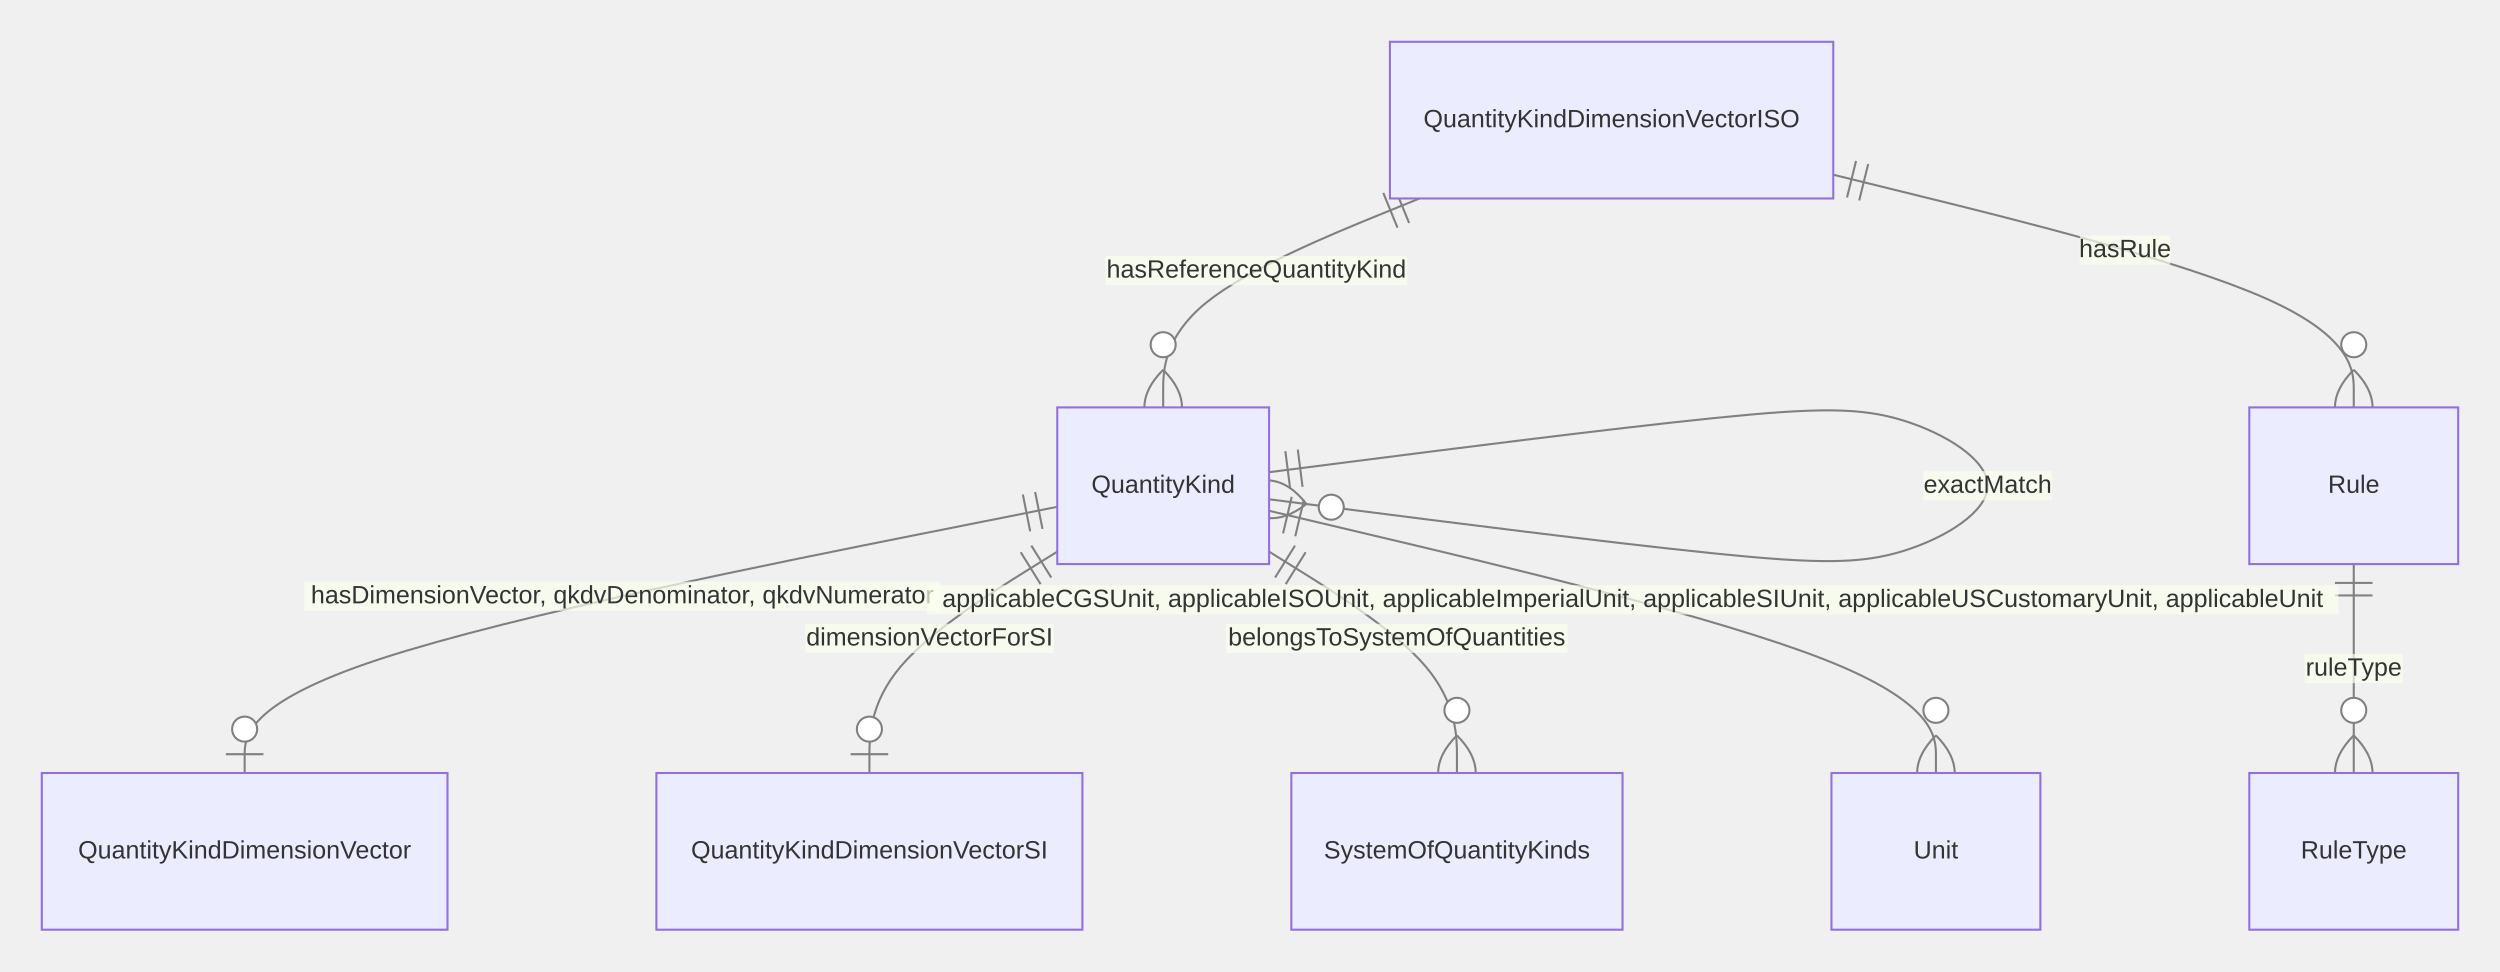
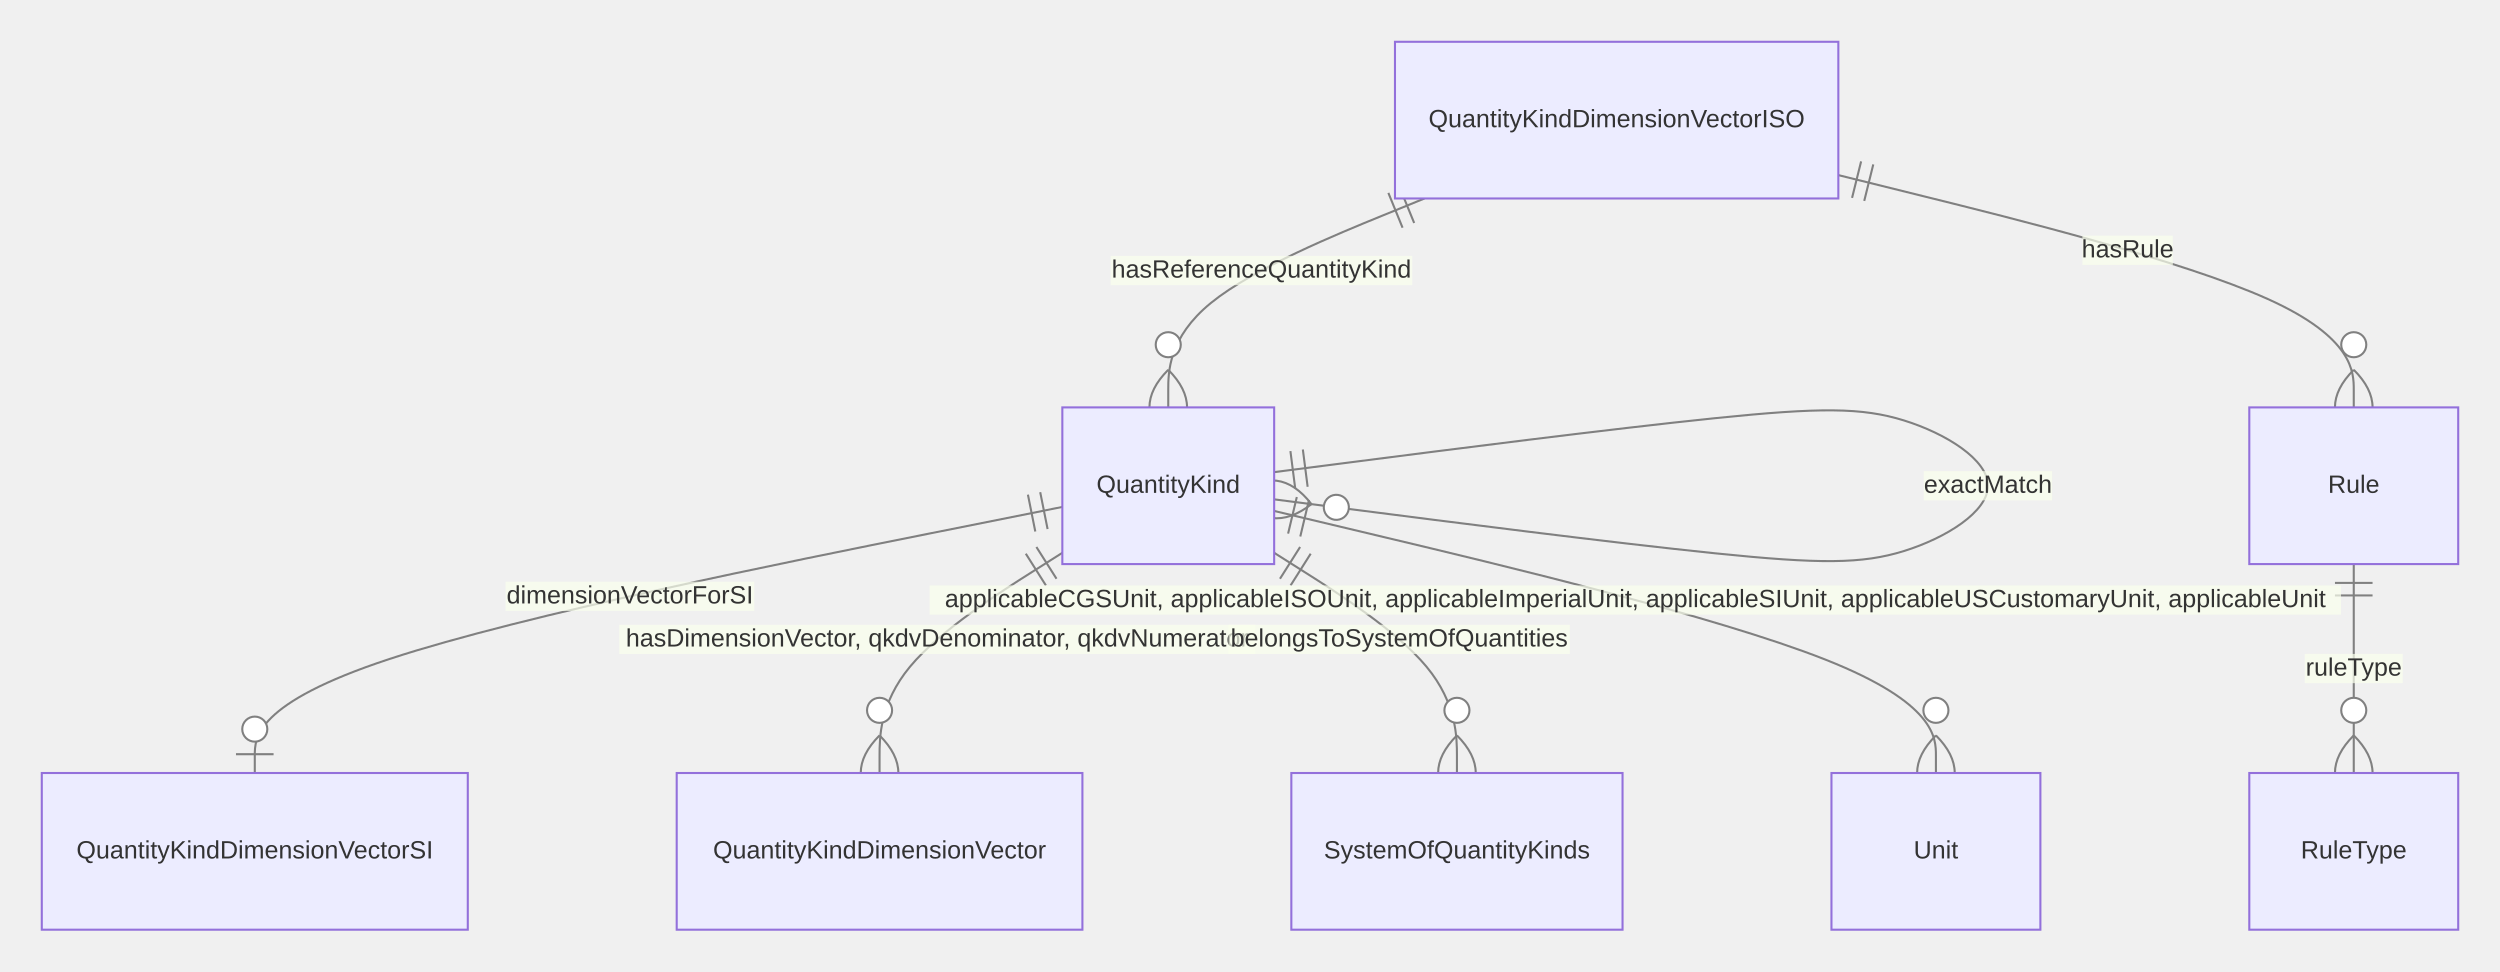
<svg xmlns="http://www.w3.org/2000/svg" aria-roledescription="er" role="graphics-document document" viewBox="0 0 1196.632 465" height="465" width="1196.632" id="container">
  <style>#container{font-family:"trebuchet ms",verdana,arial,sans-serif;font-size:16px;fill:#333;}#container .error-icon{fill:#552222;}#container .error-text{fill:#552222;stroke:#552222;}#container .edge-thickness-normal{stroke-width:1px;}#container .edge-thickness-thick{stroke-width:3.5px;}#container .edge-pattern-solid{stroke-dasharray:0;}#container .edge-thickness-invisible{stroke-width:0;fill:none;}#container .edge-pattern-dashed{stroke-dasharray:3;}#container .edge-pattern-dotted{stroke-dasharray:2;}#container .marker{fill:#333333;stroke:#333333;}#container .marker.cross{stroke:#333333;}#container svg{font-family:"trebuchet ms",verdana,arial,sans-serif;font-size:16px;}#container p{margin:0;}#container .entityBox{fill:#ECECFF;stroke:#9370DB;}#container .attributeBoxOdd{fill:#ffffff;stroke:#9370DB;}#container .attributeBoxEven{fill:#f2f2f2;stroke:#9370DB;}#container .relationshipLabelBox{fill:hsl(80, 100%, 96.275%);opacity:0.7;background-color:hsl(80, 100%, 96.275%);}#container .relationshipLabelBox rect{opacity:0.5;}#container .relationshipLine{stroke:#333333;}#container .entityTitleText{text-anchor:middle;font-size:18px;fill:#333;}#container #MD_PARENT_START{fill:#f5f5f5!important;stroke:#333333!important;stroke-width:1;}#container #MD_PARENT_END{fill:#f5f5f5!important;stroke:#333333!important;stroke-width:1;}#container :root{--mermaid-font-family:"trebuchet ms",verdana,arial,sans-serif;}</style>
  <g />
  <defs>
    <marker orient="auto" markerHeight="240" markerWidth="190" refY="7" refX="0" id="MD_PARENT_START">
      <path d="M 18,7 L9,13 L1,7 L9,1 Z" />
    </marker>
  </defs>
  <defs>
    <marker orient="auto" markerHeight="28" markerWidth="20" refY="7" refX="19" id="MD_PARENT_END">
      <path d="M 18,7 L9,13 L1,7 L9,1 Z" />
    </marker>
  </defs>
  <defs>
    <marker orient="auto" markerHeight="18" markerWidth="18" refY="9" refX="0" id="ONLY_ONE_START">
      <path d="M9,0 L9,18 M15,0 L15,18" fill="none" stroke="gray" />
    </marker>
  </defs>
  <defs>
    <marker orient="auto" markerHeight="18" markerWidth="18" refY="9" refX="18" id="ONLY_ONE_END">
      <path d="M3,0 L3,18 M9,0 L9,18" fill="none" stroke="gray" />
    </marker>
  </defs>
  <defs>
    <marker orient="auto" markerHeight="18" markerWidth="30" refY="9" refX="0" id="ZERO_OR_ONE_START">
      <circle r="6" cy="9" cx="21" fill="white" stroke="gray" />
      <path d="M9,0 L9,18" fill="none" stroke="gray" />
    </marker>
  </defs>
  <defs>
    <marker orient="auto" markerHeight="18" markerWidth="30" refY="9" refX="30" id="ZERO_OR_ONE_END">
      <circle r="6" cy="9" cx="9" fill="white" stroke="gray" />
      <path d="M21,0 L21,18" fill="none" stroke="gray" />
    </marker>
  </defs>
  <defs>
    <marker orient="auto" markerHeight="36" markerWidth="45" refY="18" refX="18" id="ONE_OR_MORE_START">
      <path d="M0,18 Q 18,0 36,18 Q 18,36 0,18 M42,9 L42,27" fill="none" stroke="gray" />
    </marker>
  </defs>
  <defs>
    <marker orient="auto" markerHeight="36" markerWidth="45" refY="18" refX="27" id="ONE_OR_MORE_END">
      <path d="M3,9 L3,27 M9,18 Q27,0 45,18 Q27,36 9,18" fill="none" stroke="gray" />
    </marker>
  </defs>
  <defs>
    <marker orient="auto" markerHeight="36" markerWidth="57" refY="18" refX="18" id="ZERO_OR_MORE_START">
      <circle r="6" cy="18" cx="48" fill="white" stroke="gray" />
      <path d="M0,18 Q18,0 36,18 Q18,36 0,18" fill="none" stroke="gray" />
    </marker>
  </defs>
  <defs>
    <marker orient="auto" markerHeight="36" markerWidth="57" refY="18" refX="39" id="ZERO_OR_MORE_END">
      <circle r="6" cy="18" cx="9" fill="white" stroke="gray" />
      <path d="M21,18 Q39,0 57,18 Q39,36 21,18" fill="none" stroke="gray" />
    </marker>
  </defs>
-   <path style="stroke: gray; fill: none;" marker-start="url(#ONLY_ONE_START)" marker-end="url(#ZERO_OR_ONE_END)" d="M506.061,242.589L441.233,255.491C376.406,268.393,246.751,294.196,181.924,315.432C117.097,336.667,117.097,353.333,117.097,361.667L117.097,370" class="er relationshipLine" />
-   <path style="stroke: gray; fill: none;" marker-start="url(#ONLY_ONE_START)" marker-end="url(#ZERO_OR_ONE_END)" d="M506.061,264.047L491.075,273.373C476.089,282.698,446.118,301.349,431.132,319.008C416.146,336.667,416.146,353.333,416.146,361.667L416.146,370" class="er relationshipLine" />
-   <path style="stroke: gray; fill: none;" marker-start="url(#ONLY_ONE_START)" marker-end="url(#ZERO_OR_MORE_END)" d="M607.451,226.022L647.916,220.852C688.38,215.682,769.309,205.341,819.89,200.17C870.471,195,890.703,195,910.935,201.25C931.168,207.5,951.4,220,951.4,232.5C951.4,245,931.168,257.5,910.935,263.75C890.703,270,870.471,270,819.89,264.83C769.309,259.659,688.38,249.318,647.916,244.148L607.451,238.978" class="er relationshipLine" />
-   <path style="stroke: gray; fill: none;" marker-start="url(#ONLY_ONE_START)" marker-end="url(#ZERO_OR_MORE_END)" d="M607.451,264.047L622.437,273.373C637.423,282.698,667.394,301.349,682.38,319.008C697.366,336.667,697.366,353.333,697.366,361.667L697.366,370" class="er relationshipLine" />
-   <path style="stroke: gray; fill: none;" marker-start="url(#ONLY_ONE_START)" marker-end="url(#ZERO_OR_MORE_END)" d="M607.451,244.493L660.648,257.077C713.845,269.662,820.239,294.831,873.435,315.749C926.632,336.667,926.632,353.333,926.632,361.667L926.632,370" class="er relationshipLine" />
-   <path style="stroke: gray; fill: none;" marker-start="url(#ONLY_ONE_START)" marker-end="url(#ZERO_OR_MORE_END)" d="M679.404,95L658.962,103.333C638.521,111.667,597.639,128.333,577.197,145C556.756,161.667,556.756,178.333,556.756,186.667L556.756,195" class="er relationshipLine" />
-   <path style="stroke: gray; fill: none;" marker-start="url(#ONLY_ONE_START)" marker-end="url(#ZERO_OR_MORE_END)" d="M877.499,83.636L919.021,93.863C960.543,104.091,1043.588,124.545,1085.11,143.106C1126.632,161.667,1126.632,178.333,1126.632,186.667L1126.632,195" class="er relationshipLine" />
+   <path style="stroke: gray; fill: none;" marker-start="url(#ONLY_ONE_START)" marker-end="url(#ZERO_OR_ONE_END)" d="M508.489,242.645L444.066,255.538C379.644,268.43,250.798,294.215,186.376,315.441C121.953,336.667,121.953,353.333,121.953,361.667L121.953,370" class="er relationshipLine" />
+   <path style="stroke: gray; fill: none;" marker-start="url(#ONLY_ONE_START)" marker-end="url(#ZERO_OR_MORE_END)" d="M609.88,225.986L650.074,220.822C690.269,215.658,770.659,205.329,820.902,200.164C871.145,195,891.243,195,911.34,201.25C931.437,207.5,951.535,220,951.535,232.5C951.535,245,931.437,257.5,911.34,263.75C891.243,270,871.145,270,820.902,264.836C770.659,259.671,690.269,249.342,650.074,244.178L609.88,239.014" class="er relationshipLine" />
+   <path style="stroke: gray; fill: none;" marker-start="url(#ONLY_ONE_START)" marker-end="url(#ZERO_OR_MORE_END)" d="M508.489,264.602L493.908,273.835C479.327,283.068,450.165,301.534,435.584,319.1C421.003,336.667,421.003,353.333,421.003,361.667L421.003,370" class="er relationshipLine" />
+   <path style="stroke: gray; fill: none;" marker-start="url(#ONLY_ONE_START)" marker-end="url(#ZERO_OR_MORE_END)" d="M609.88,264.602L624.461,273.835C639.042,283.068,668.204,301.534,682.785,319.1C697.366,336.667,697.366,353.333,697.366,361.667L697.366,370" class="er relationshipLine" />
+   <path style="stroke: gray; fill: none;" marker-start="url(#ONLY_ONE_START)" marker-end="url(#ZERO_OR_MORE_END)" d="M609.88,244.572L662.672,257.143C715.464,269.715,821.048,294.857,873.84,315.762C926.632,336.667,926.632,353.333,926.632,361.667L926.632,370" class="er relationshipLine" />
+   <path style="stroke: gray; fill: none;" marker-start="url(#ONLY_ONE_START)" marker-end="url(#ZERO_OR_MORE_END)" d="M681.832,95L661.391,103.333C640.949,111.667,600.067,128.333,579.626,145C559.184,161.667,559.184,178.333,559.184,186.667L559.184,195" class="er relationshipLine" />
+   <path style="stroke: gray; fill: none;" marker-start="url(#ONLY_ONE_START)" marker-end="url(#ZERO_OR_MORE_END)" d="M879.927,83.816L921.044,94.013C962.162,104.21,1044.397,124.605,1085.515,143.136C1126.632,161.667,1126.632,178.333,1126.632,186.667L1126.632,195" class="er relationshipLine" />
  <path style="stroke: gray; fill: none;" marker-start="url(#ONLY_ONE_START)" marker-end="url(#ZERO_OR_MORE_END)" d="M1126.632,270L1126.632,278.333C1126.632,286.667,1126.632,303.333,1126.632,320C1126.632,336.667,1126.632,353.333,1126.632,361.667L1126.632,370" class="er relationshipLine" />
-   <g transform="translate(506.0607,195 )" id="entity-QuantityKind-6f79b338-e354-5d95-8035-8883644476ff">
+   <g transform="translate(508.489,195 )" id="entity-QuantityKind-6f79b338-e354-5d95-8035-8883644476ff">
    <rect height="75" width="101.391" y="0" x="0" class="er entityBox" />
    <text style="dominant-baseline: middle; text-anchor: middle; font-size: 12px;" transform="translate(50.69531,37.5)" y="0" x="0" id="text-entity-QuantityKind-6f79b338-e354-5d95-8035-8883644476ff" class="er entityLabel">QuantityKind</text>
  </g>
-   <g transform="translate(665.2798,20 )" id="entity-QuantityKindDimensionVectorISO-a93e18f3-1713-596b-9123-32bd9da7550b">
+   <g transform="translate(667.7081,20 )" id="entity-QuantityKindDimensionVectorISO-a93e18f3-1713-596b-9123-32bd9da7550b">
    <rect height="75" width="212.219" y="0" x="0" class="er entityBox" />
    <text style="dominant-baseline: middle; text-anchor: middle; font-size: 12px;" transform="translate(106.1094,37.5)" y="0" x="0" id="text-entity-QuantityKindDimensionVectorISO-a93e18f3-1713-596b-9123-32bd9da7550b" class="er entityLabel">QuantityKindDimensionVectorISO</text>
  </g>
  <g transform="translate(1076.632,195 )" id="entity-Rule-886caf8e-59ff-5db3-a492-27242971196f">
    <rect height="75" width="100" y="0" x="0" class="er entityBox" />
    <text style="dominant-baseline: middle; text-anchor: middle; font-size: 12px;" transform="translate(50,37.5)" y="0" x="0" id="text-entity-Rule-886caf8e-59ff-5db3-a492-27242971196f" class="er entityLabel">Rule</text>
  </g>
-   <g transform="translate(20,370 )" id="entity-QuantityKindDimensionVector-bfa1bf26-fcae-516f-8f63-2f454f3dac1b">
+   <g transform="translate(20,370 )" id="entity-QuantityKindDimensionVectorSI-2681a9c0-d385-5c75-b278-85a805bca5b5">
+     <rect height="75" width="203.906" y="0" x="0" class="er entityBox" />
+     <text style="dominant-baseline: middle; text-anchor: middle; font-size: 12px;" transform="translate(101.9531,37.5)" y="0" x="0" id="text-entity-QuantityKindDimensionVectorSI-2681a9c0-d385-5c75-b278-85a805bca5b5" class="er entityLabel">QuantityKindDimensionVectorSI</text>
+   </g>
+   <g transform="translate(323.9062,370 )" id="entity-QuantityKindDimensionVector-bfa1bf26-fcae-516f-8f63-2f454f3dac1b">
    <rect height="75" width="194.193" y="0" x="0" class="er entityBox" />
    <text style="dominant-baseline: middle; text-anchor: middle; font-size: 12px;" transform="translate(97.09654,37.5)" y="0" x="0" id="text-entity-QuantityKindDimensionVector-bfa1bf26-fcae-516f-8f63-2f454f3dac1b" class="er entityLabel">QuantityKindDimensionVector</text>
-   </g>
-   <g transform="translate(314.1931,370 )" id="entity-QuantityKindDimensionVectorSI-2681a9c0-d385-5c75-b278-85a805bca5b5">
-     <rect height="75" width="203.906" y="0" x="0" class="er entityBox" />
-     <text style="dominant-baseline: middle; text-anchor: middle; font-size: 12px;" transform="translate(101.9531,37.5)" y="0" x="0" id="text-entity-QuantityKindDimensionVectorSI-2681a9c0-d385-5c75-b278-85a805bca5b5" class="er entityLabel">QuantityKindDimensionVectorSI</text>
  </g>
  <g transform="translate(618.0993,370 )" id="entity-SystemOfQuantityKinds-09c2a533-d4ff-5ffb-9642-53498359216a">
    <rect height="75" width="158.533" y="0" x="0" class="er entityBox" />
    <text style="dominant-baseline: middle; text-anchor: middle; font-size: 12px;" transform="translate(79.26643,37.5)" y="0" x="0" id="text-entity-SystemOfQuantityKinds-09c2a533-d4ff-5ffb-9642-53498359216a" class="er entityLabel">SystemOfQuantityKinds</text>
  </g>
  <g transform="translate(876.6322,370 )" id="entity-Unit-c57ac1ea-0a24-509a-a80e-23f8c03ca739">
    <rect height="75" width="100" y="0" x="0" class="er entityBox" />
    <text style="dominant-baseline: middle; text-anchor: middle; font-size: 12px;" transform="translate(50,37.5)" y="0" x="0" id="text-entity-Unit-c57ac1ea-0a24-509a-a80e-23f8c03ca739" class="er entityLabel">Unit</text>
  </g>
  <g transform="translate(1076.632,370 )" id="entity-RuleType-d54df1a6-a17d-5920-9344-6f805c739e55">
    <rect height="75" width="100" y="0" x="0" class="er entityBox" />
    <text style="dominant-baseline: middle; text-anchor: middle; font-size: 12px;" transform="translate(50,37.5)" y="0" x="0" id="text-entity-RuleType-d54df1a6-a17d-5920-9344-6f805c739e55" class="er entityLabel">RuleType</text>
  </g>
-   <rect height="14" width="304.498" y="278.382" x="145.641" class="er relationshipLabelBox" />
-   <text style="text-anchor: middle; dominant-baseline: middle; font-size: 12px;" y="285.382" x="297.891" id="rel1" class="er relationshipLabel">hasDimensionVector, qkdvDenominator, qkdvNumerator</text>
-   <rect height="14" width="119.078" y="298.547" x="385.401" class="er relationshipLabelBox" />
-   <text style="text-anchor: middle; dominant-baseline: middle; font-size: 12px;" y="305.547" x="444.94" id="rel2" class="er relationshipLabel">dimensionVectorForSI</text>
-   <rect height="14" width="61.453" y="225.5" x="920.673" class="er relationshipLabelBox" />
-   <text style="text-anchor: middle; dominant-baseline: middle; font-size: 12px;" y="232.5" x="951.4" id="rel3" class="er relationshipLabel">exactMatch</text>
-   <rect height="14" width="163.429" y="298.547" x="586.857" class="er relationshipLabelBox" />
-   <text style="text-anchor: middle; dominant-baseline: middle; font-size: 12px;" y="305.547" x="668.572" id="rel4" class="er relationshipLabel">belongsToSystemOfQuantities</text>
-   <rect height="14" width="675.577" y="280.134" x="443.711" class="er relationshipLabelBox" />
-   <text style="text-anchor: middle; dominant-baseline: middle; font-size: 12px;" y="287.134" x="781.5" id="rel5" class="er relationshipLabel">applicableCGSUnit, applicableISOUnit, applicableImperialUnit, applicableSIUnit, applicableUSCustomaryUnit, applicableUnit</text>
-   <rect height="14" width="144.375" y="122.487" x="529.177" class="er relationshipLabelBox" />
-   <text style="text-anchor: middle; dominant-baseline: middle; font-size: 12px;" y="129.487" x="601.365" id="rel6" class="er relationshipLabel">hasReferenceQuantityKind</text>
-   <rect height="14" width="43.297" y="112.671" x="995.512" class="er relationshipLabelBox" />
-   <text style="text-anchor: middle; dominant-baseline: middle; font-size: 12px;" y="119.671" x="1017.16" id="rel7" class="er relationshipLabel">hasRule</text>
+   <rect height="14" width="119.078" y="278.434" x="241.969" class="er relationshipLabelBox" />
+   <text style="text-anchor: middle; dominant-baseline: middle; font-size: 12px;" y="285.434" x="301.508" id="rel1" class="er relationshipLabel">dimensionVectorForSI</text>
+   <rect height="14" width="61.453" y="225.5" x="920.808" class="er relationshipLabelBox" />
+   <text style="text-anchor: middle; dominant-baseline: middle; font-size: 12px;" y="232.5" x="951.535" id="rel2" class="er relationshipLabel">exactMatch</text>
+   <rect height="14" width="304.498" y="299.047" x="296.397" class="er relationshipLabelBox" />
+   <text style="text-anchor: middle; dominant-baseline: middle; font-size: 12px;" y="306.047" x="448.646" id="rel3" class="er relationshipLabel">hasDimensionVector, qkdvDenominator, qkdvNumerator</text>
+   <rect height="14" width="163.429" y="299.047" x="588.008" class="er relationshipLabelBox" />
+   <text style="text-anchor: middle; dominant-baseline: middle; font-size: 12px;" y="306.047" x="669.723" id="rel4" class="er relationshipLabel">belongsToSystemOfQuantities</text>
+   <rect height="14" width="675.577" y="280.208" x="444.955" class="er relationshipLabelBox" />
+   <text style="text-anchor: middle; dominant-baseline: middle; font-size: 12px;" y="287.208" x="782.743" id="rel5" class="er relationshipLabel">applicableCGSUnit, applicableISOUnit, applicableImperialUnit, applicableSIUnit, applicableUSCustomaryUnit, applicableUnit</text>
+   <rect height="14" width="144.375" y="122.487" x="531.606" class="er relationshipLabelBox" />
+   <text style="text-anchor: middle; dominant-baseline: middle; font-size: 12px;" y="129.487" x="603.793" id="rel6" class="er relationshipLabel">hasReferenceQuantityKind</text>
+   <rect height="14" width="43.297" y="112.803" x="996.758" class="er relationshipLabelBox" />
+   <text style="text-anchor: middle; dominant-baseline: middle; font-size: 12px;" y="119.803" x="1018.407" id="rel7" class="er relationshipLabel">hasRule</text>
  <rect height="14" width="46.922" y="313" x="1103.171" class="er relationshipLabelBox" />
  <text style="text-anchor: middle; dominant-baseline: middle; font-size: 12px;" y="320" x="1126.632" id="rel8" class="er relationshipLabel">ruleType</text>
</svg>
